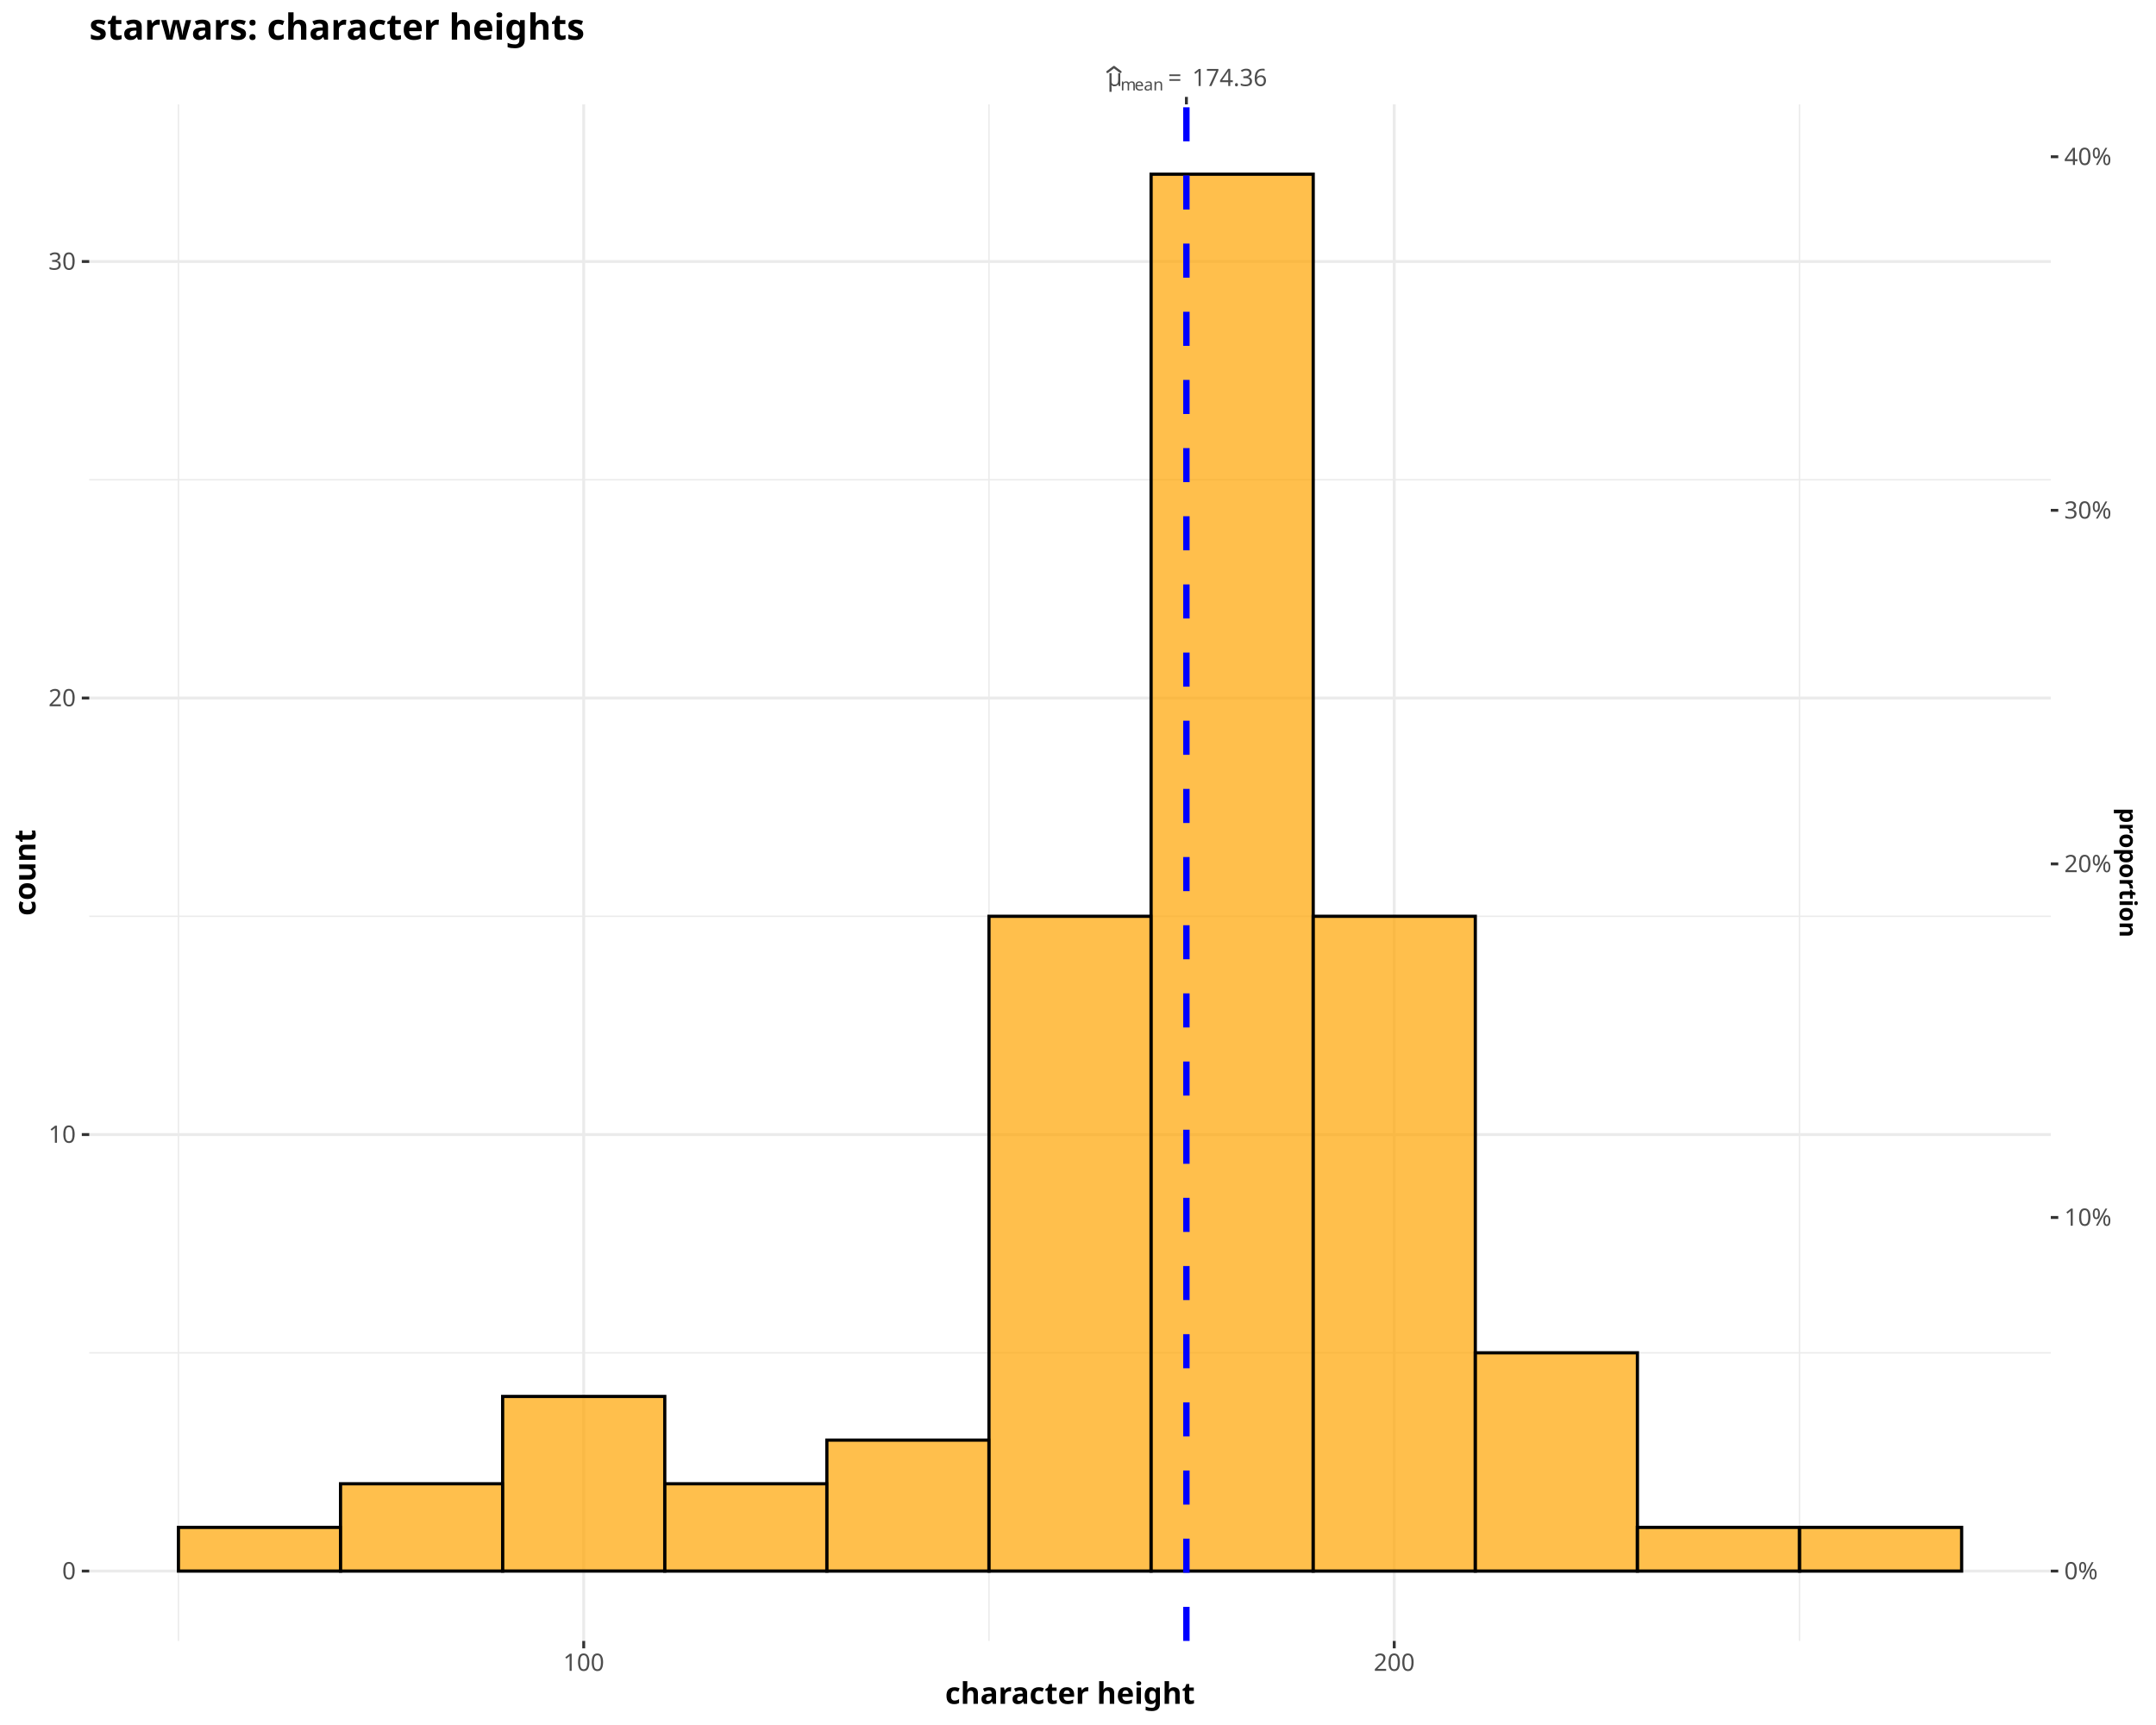
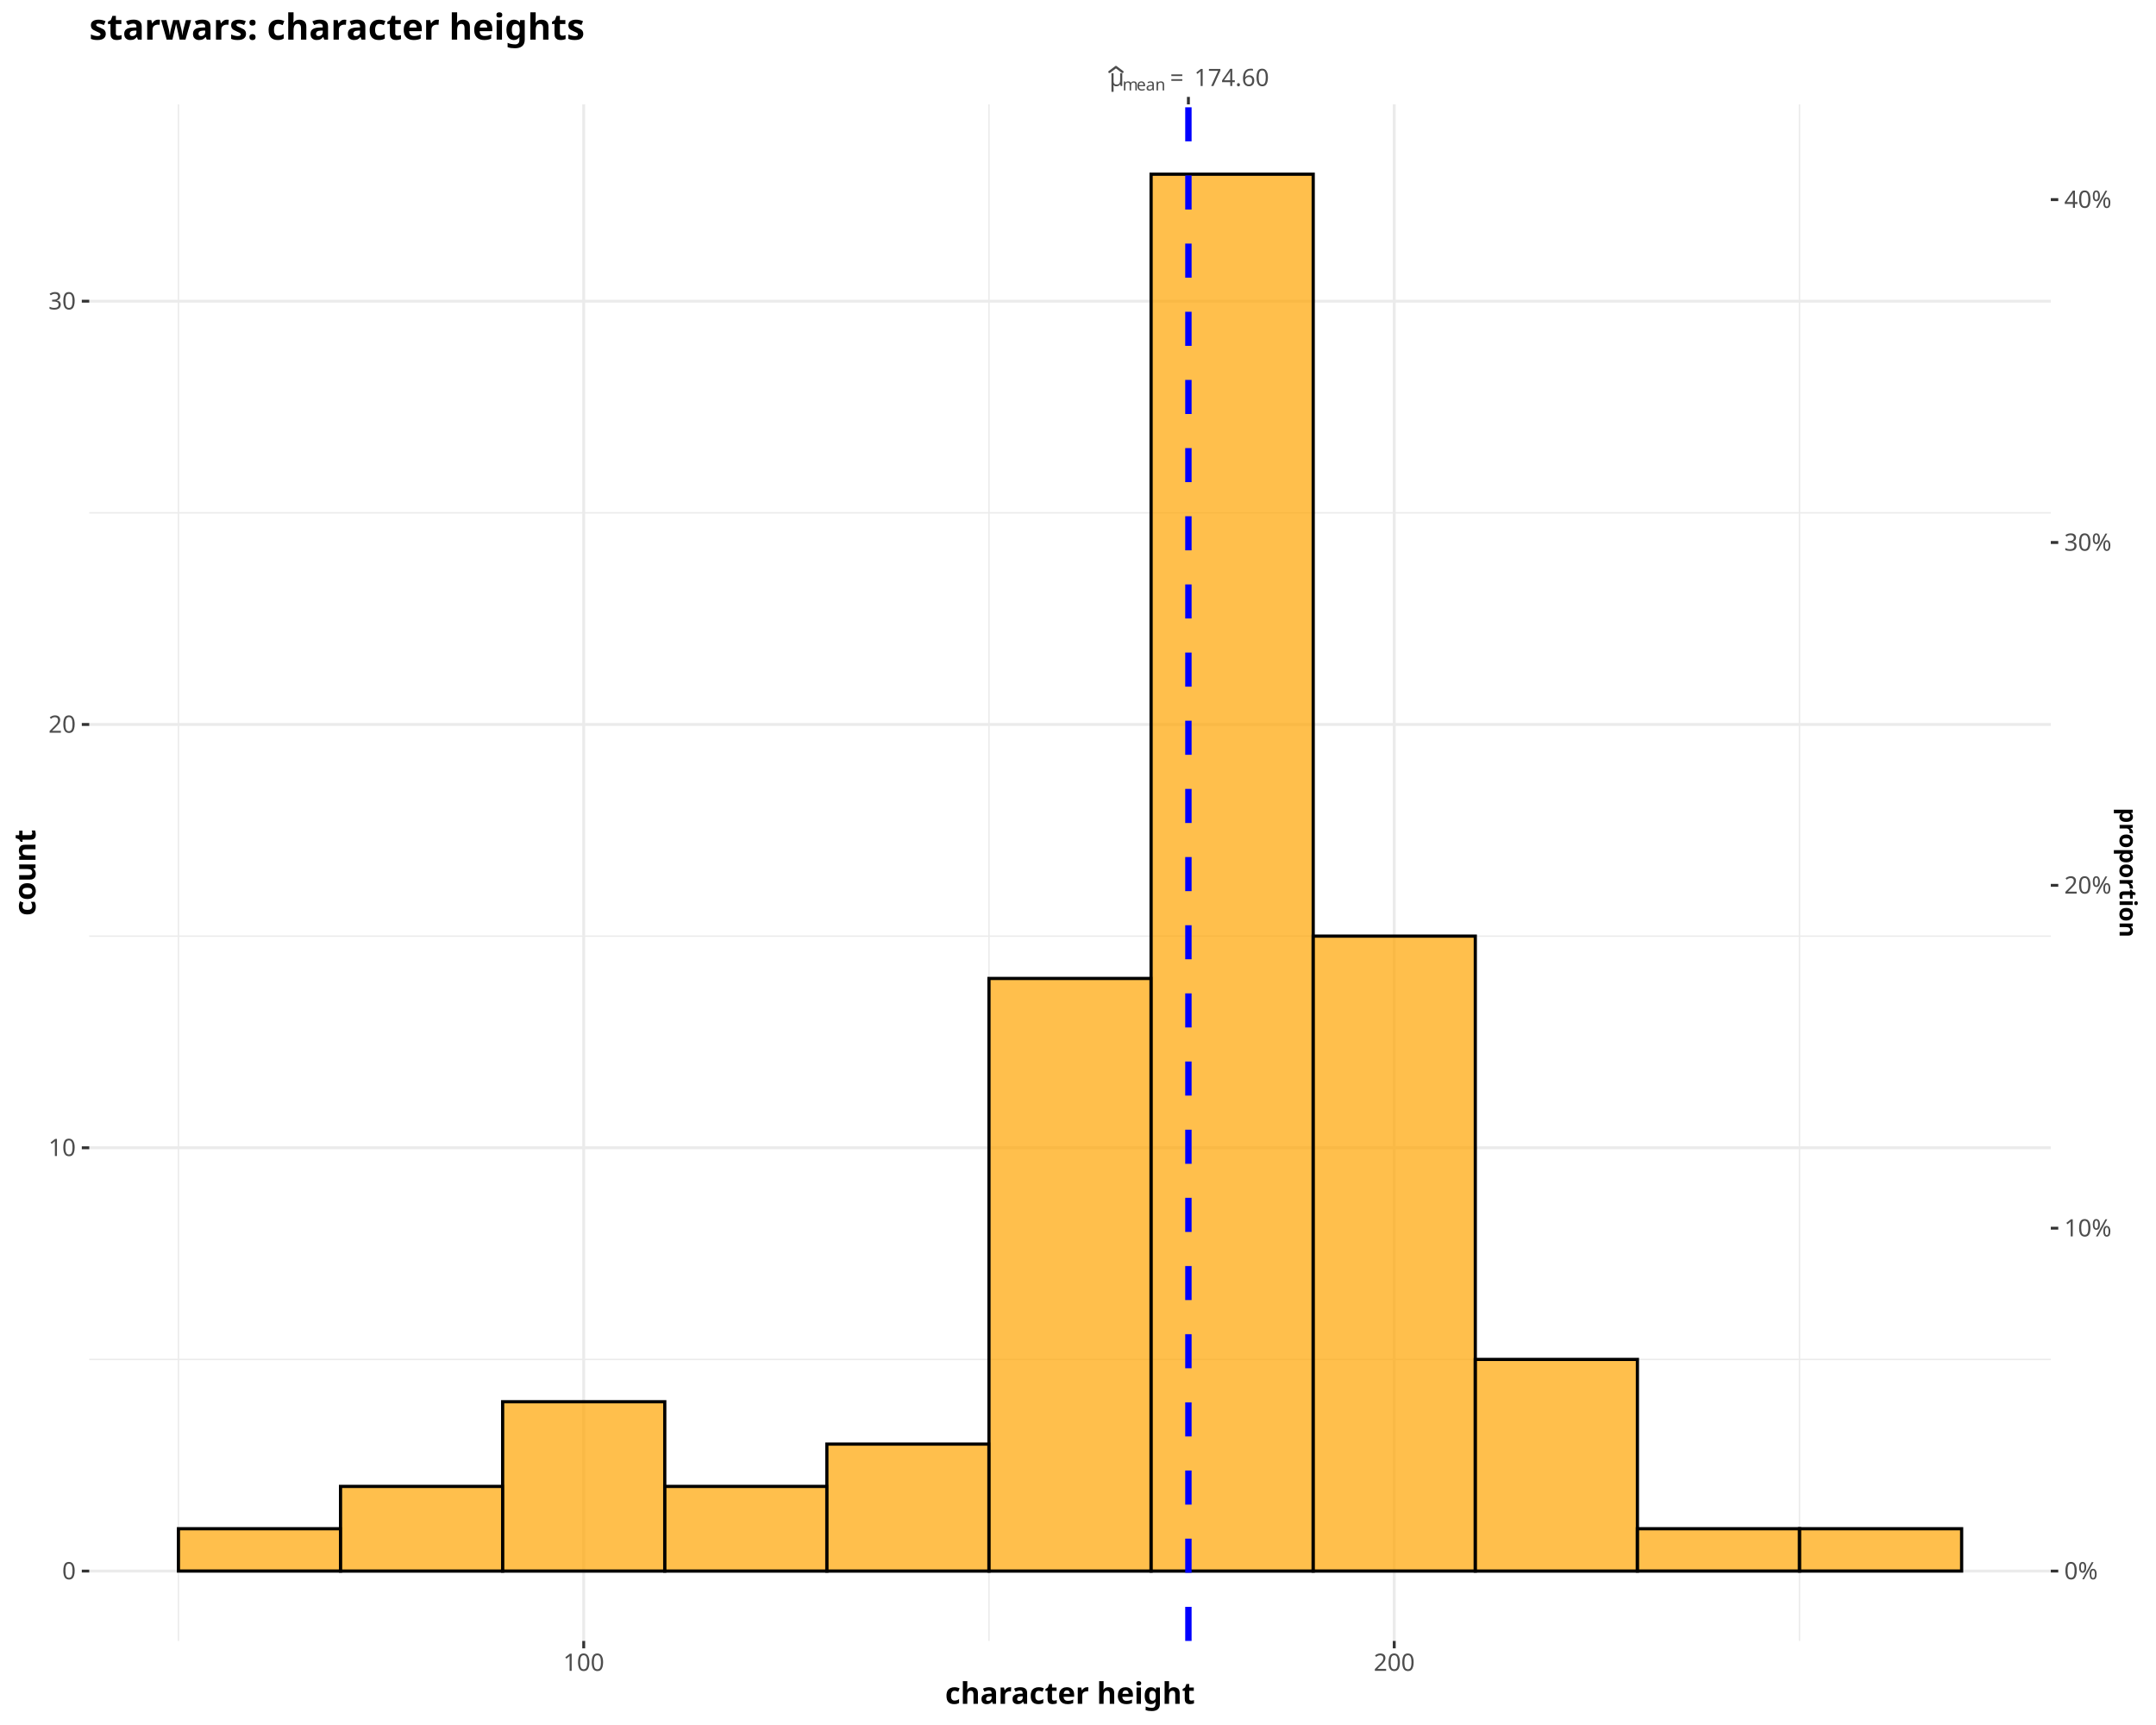
<svg xmlns="http://www.w3.org/2000/svg" class="svglite" data-engine-version="2.0" width="720.00pt" height="576.00pt" viewBox="0 0 720.00 576.00">
  <defs>
    <style type="text/css">
    .svglite line, .svglite polyline, .svglite polygon, .svglite path, .svglite rect, .svglite circle {
      fill: none;
      stroke: #000000;
      stroke-linecap: round;
      stroke-linejoin: round;
      stroke-miterlimit: 10.00;
    }
  </style>
  </defs>
  <rect width="100%" height="100%" style="stroke: none; fill: #FFFFFF;" />
  <defs>
    <clipPath id="cpMC4wMHw3MjAuMDB8MC4wMHw1NzYuMDA=">
      <rect x="0.00" y="0.00" width="720.00" height="576.00" />
    </clipPath>
  </defs>
  <g clip-path="url(#cpMC4wMHw3MjAuMDB8MC4wMHw1NzYuMDA=)">
    <rect x="0" y="0.00" width="720.00" height="576.00" style="stroke-width: 0.97; stroke: #FFFFFF; fill: #FFFFFF;" />
  </g>
  <defs>
    <clipPath id="cpMjkuODF8Njg0Ljg3fDM0Ljg1fDU0Ny45Mg==">
      <rect x="29.81" y="34.85" width="655.05" height="513.07" />
    </clipPath>
  </defs>
  <g clip-path="url(#cpMjkuODF8Njg0Ljg3fDM0Ljg1fDU0Ny45Mg==)">
    <rect x="29.81" y="34.85" width="655.05" height="513.07" style="stroke-width: 0.97; stroke: none; fill: #FFFFFF;" />
-     <polyline points="29.81,451.72 684.87,451.72 " style="stroke-width: 0.48; stroke: #EBEBEB; stroke-linecap: butt;" />
-     <polyline points="29.81,305.96 684.87,305.96 " style="stroke-width: 0.48; stroke: #EBEBEB; stroke-linecap: butt;" />
-     <polyline points="29.81,160.20 684.87,160.20 " style="stroke-width: 0.48; stroke: #EBEBEB; stroke-linecap: butt;" />
+     <polyline points="29.81,453.93 684.87,453.93 " style="stroke-width: 0.48; stroke: #EBEBEB; stroke-linecap: butt;" />
+     <polyline points="29.81,312.58 684.87,312.58 " style="stroke-width: 0.48; stroke: #EBEBEB; stroke-linecap: butt;" />
+     <polyline points="29.81,171.24 684.87,171.24 " style="stroke-width: 0.48; stroke: #EBEBEB; stroke-linecap: butt;" />
    <polyline points="59.59,547.92 59.59,34.85 " style="stroke-width: 0.48; stroke: #EBEBEB; stroke-linecap: butt;" />
    <polyline points="330.27,547.92 330.27,34.85 " style="stroke-width: 0.48; stroke: #EBEBEB; stroke-linecap: butt;" />
    <polyline points="600.95,547.92 600.95,34.85 " style="stroke-width: 0.48; stroke: #EBEBEB; stroke-linecap: butt;" />
    <polyline points="29.81,524.60 684.87,524.60 " style="stroke-width: 0.97; stroke: #EBEBEB; stroke-linecap: butt;" />
-     <polyline points="29.81,378.84 684.87,378.84 " style="stroke-width: 0.97; stroke: #EBEBEB; stroke-linecap: butt;" />
-     <polyline points="29.81,233.08 684.87,233.08 " style="stroke-width: 0.97; stroke: #EBEBEB; stroke-linecap: butt;" />
-     <polyline points="29.81,87.32 684.87,87.32 " style="stroke-width: 0.97; stroke: #EBEBEB; stroke-linecap: butt;" />
+     <polyline points="29.81,383.26 684.87,383.26 " style="stroke-width: 0.97; stroke: #EBEBEB; stroke-linecap: butt;" />
+     <polyline points="29.81,241.91 684.87,241.91 " style="stroke-width: 0.97; stroke: #EBEBEB; stroke-linecap: butt;" />
+     <polyline points="29.81,100.57 684.87,100.57 " style="stroke-width: 0.97; stroke: #EBEBEB; stroke-linecap: butt;" />
    <polyline points="194.93,547.92 194.93,34.85 " style="stroke-width: 0.97; stroke: #EBEBEB; stroke-linecap: butt;" />
    <polyline points="465.61,547.92 465.61,34.85 " style="stroke-width: 0.97; stroke: #EBEBEB; stroke-linecap: butt;" />
-     <rect x="59.59" y="510.02" width="54.14" height="14.58" style="stroke-width: 1.07; stroke-linecap: butt; stroke-linejoin: miter; fill: #FFA500; fill-opacity: 0.70;" />
-     <rect x="113.72" y="495.45" width="54.14" height="29.15" style="stroke-width: 1.07; stroke-linecap: butt; stroke-linejoin: miter; fill: #FFA500; fill-opacity: 0.70;" />
-     <rect x="167.86" y="466.29" width="54.14" height="58.30" style="stroke-width: 1.07; stroke-linecap: butt; stroke-linejoin: miter; fill: #FFA500; fill-opacity: 0.70;" />
-     <rect x="222.00" y="495.45" width="54.14" height="29.15" style="stroke-width: 1.07; stroke-linecap: butt; stroke-linejoin: miter; fill: #FFA500; fill-opacity: 0.70;" />
-     <rect x="276.13" y="480.87" width="54.14" height="43.73" style="stroke-width: 1.07; stroke-linecap: butt; stroke-linejoin: miter; fill: #FFA500; fill-opacity: 0.70;" />
-     <rect x="330.27" y="305.96" width="54.14" height="218.64" style="stroke-width: 1.07; stroke-linecap: butt; stroke-linejoin: miter; fill: #FFA500; fill-opacity: 0.70;" />
+     <rect x="59.59" y="510.46" width="54.14" height="14.13" style="stroke-width: 1.07; stroke-linecap: butt; stroke-linejoin: miter; fill: #FFA500; fill-opacity: 0.70;" />
+     <rect x="113.72" y="496.33" width="54.14" height="28.27" style="stroke-width: 1.07; stroke-linecap: butt; stroke-linejoin: miter; fill: #FFA500; fill-opacity: 0.70;" />
+     <rect x="167.86" y="468.06" width="54.14" height="56.54" style="stroke-width: 1.07; stroke-linecap: butt; stroke-linejoin: miter; fill: #FFA500; fill-opacity: 0.70;" />
+     <rect x="222.00" y="496.33" width="54.14" height="28.27" style="stroke-width: 1.07; stroke-linecap: butt; stroke-linejoin: miter; fill: #FFA500; fill-opacity: 0.70;" />
+     <rect x="276.13" y="482.20" width="54.14" height="42.40" style="stroke-width: 1.07; stroke-linecap: butt; stroke-linejoin: miter; fill: #FFA500; fill-opacity: 0.70;" />
+     <rect x="330.27" y="326.72" width="54.14" height="197.88" style="stroke-width: 1.07; stroke-linecap: butt; stroke-linejoin: miter; fill: #FFA500; fill-opacity: 0.70;" />
    <rect x="384.41" y="58.17" width="54.14" height="466.43" style="stroke-width: 1.07; stroke-linecap: butt; stroke-linejoin: miter; fill: #FFA500; fill-opacity: 0.70;" />
-     <rect x="438.54" y="305.96" width="54.14" height="218.64" style="stroke-width: 1.07; stroke-linecap: butt; stroke-linejoin: miter; fill: #FFA500; fill-opacity: 0.70;" />
-     <rect x="492.68" y="451.72" width="54.14" height="72.88" style="stroke-width: 1.07; stroke-linecap: butt; stroke-linejoin: miter; fill: #FFA500; fill-opacity: 0.70;" />
-     <rect x="546.82" y="510.02" width="54.14" height="14.58" style="stroke-width: 1.07; stroke-linecap: butt; stroke-linejoin: miter; fill: #FFA500; fill-opacity: 0.70;" />
-     <rect x="600.95" y="510.02" width="54.14" height="14.58" style="stroke-width: 1.07; stroke-linecap: butt; stroke-linejoin: miter; fill: #FFA500; fill-opacity: 0.70;" />
-     <line x1="396.20" y1="547.92" x2="396.20" y2="34.85" style="stroke-width: 2.13; stroke: #0000FF; stroke-dasharray: 11.38,11.38; stroke-linecap: butt;" />
+     <rect x="438.54" y="312.58" width="54.14" height="212.01" style="stroke-width: 1.07; stroke-linecap: butt; stroke-linejoin: miter; fill: #FFA500; fill-opacity: 0.70;" />
+     <rect x="492.68" y="453.93" width="54.14" height="70.67" style="stroke-width: 1.07; stroke-linecap: butt; stroke-linejoin: miter; fill: #FFA500; fill-opacity: 0.70;" />
+     <rect x="546.82" y="510.46" width="54.14" height="14.13" style="stroke-width: 1.07; stroke-linecap: butt; stroke-linejoin: miter; fill: #FFA500; fill-opacity: 0.70;" />
+     <rect x="600.95" y="510.46" width="54.14" height="14.13" style="stroke-width: 1.07; stroke-linecap: butt; stroke-linejoin: miter; fill: #FFA500; fill-opacity: 0.70;" />
+     <line x1="396.87" y1="547.92" x2="396.87" y2="34.85" style="stroke-width: 2.13; stroke: #0000FF; stroke-dasharray: 11.38,11.38; stroke-linecap: butt;" />
  </g>
  <g clip-path="url(#cpMC4wMHw3MjAuMDB8MC4wMHw1NzYuMDA=)">
-     <text x="369.82" y="28.73" style="font-size: 8.00px; fill: #4D4D4D; font-family: sans;" textLength="4.37px" lengthAdjust="spacingAndGlyphs">μ</text>
-     <polyline points="369.82,24.02 372.01,22.37 374.19,24.02 " style="stroke-width: 0.75; stroke: #4D4D4D;" />
-     <text x="374.19" y="30.21" style="font-size: 5.60px; fill: #4D4D4D; font-family: sans;" textLength="4.67px" lengthAdjust="spacingAndGlyphs">m</text>
-     <text x="378.86" y="30.21" style="font-size: 5.60px; fill: #4D4D4D; font-family: sans;" textLength="3.11px" lengthAdjust="spacingAndGlyphs">e</text>
-     <text x="381.97" y="30.21" style="font-size: 5.60px; fill: #4D4D4D; font-family: sans;" textLength="3.11px" lengthAdjust="spacingAndGlyphs">a</text>
-     <text x="385.09" y="30.21" style="font-size: 5.60px; fill: #4D4D4D; font-family: sans;" textLength="3.11px" lengthAdjust="spacingAndGlyphs">n</text>
-     <text x="390.05" y="28.73" style="font-size: 8.00px; fill: #4D4D4D; font-family: sans;" textLength="6.21px" lengthAdjust="spacingAndGlyphs">=</text>
-     <text x="398.12" y="28.73" style="font-size: 8.00px; fill: #4D4D4D; font-family: sans;" textLength="24.47px" lengthAdjust="spacingAndGlyphs">174.36</text>
-     <polyline points="396.20,34.85 396.20,32.36 " style="stroke-width: 0.97; stroke: #333333; stroke-linecap: butt;" />
+     <text x="370.49" y="28.73" style="font-size: 8.00px; fill: #4D4D4D; font-family: sans;" textLength="4.37px" lengthAdjust="spacingAndGlyphs">μ</text>
+     <polyline points="370.49,24.02 372.67,22.37 374.86,24.02 " style="stroke-width: 0.75; stroke: #4D4D4D;" />
+     <text x="374.86" y="30.21" style="font-size: 5.60px; fill: #4D4D4D; font-family: sans;" textLength="4.67px" lengthAdjust="spacingAndGlyphs">m</text>
+     <text x="379.53" y="30.21" style="font-size: 5.60px; fill: #4D4D4D; font-family: sans;" textLength="3.11px" lengthAdjust="spacingAndGlyphs">e</text>
+     <text x="382.64" y="30.21" style="font-size: 5.60px; fill: #4D4D4D; font-family: sans;" textLength="3.11px" lengthAdjust="spacingAndGlyphs">a</text>
+     <text x="385.76" y="30.21" style="font-size: 5.60px; fill: #4D4D4D; font-family: sans;" textLength="3.11px" lengthAdjust="spacingAndGlyphs">n</text>
+     <text x="390.72" y="28.73" style="font-size: 8.00px; fill: #4D4D4D; font-family: sans;" textLength="6.21px" lengthAdjust="spacingAndGlyphs">=</text>
+     <text x="398.79" y="28.73" style="font-size: 8.00px; fill: #4D4D4D; font-family: sans;" textLength="24.47px" lengthAdjust="spacingAndGlyphs">174.60</text>
+     <polyline points="396.87,34.85 396.87,32.36 " style="stroke-width: 0.97; stroke: #333333; stroke-linecap: butt;" />
    <text x="25.33" y="527.35" text-anchor="end" style="font-size: 8.00px; fill: #4D4D4D; font-family: sans;" textLength="4.45px" lengthAdjust="spacingAndGlyphs">0</text>
-     <text x="25.33" y="381.59" text-anchor="end" style="font-size: 8.00px; fill: #4D4D4D; font-family: sans;" textLength="8.90px" lengthAdjust="spacingAndGlyphs">10</text>
-     <text x="25.33" y="235.83" text-anchor="end" style="font-size: 8.00px; fill: #4D4D4D; font-family: sans;" textLength="8.90px" lengthAdjust="spacingAndGlyphs">20</text>
-     <text x="25.33" y="90.07" text-anchor="end" style="font-size: 8.00px; fill: #4D4D4D; font-family: sans;" textLength="8.90px" lengthAdjust="spacingAndGlyphs">30</text>
+     <text x="25.33" y="386.01" text-anchor="end" style="font-size: 8.00px; fill: #4D4D4D; font-family: sans;" textLength="8.90px" lengthAdjust="spacingAndGlyphs">10</text>
+     <text x="25.33" y="244.67" text-anchor="end" style="font-size: 8.00px; fill: #4D4D4D; font-family: sans;" textLength="8.90px" lengthAdjust="spacingAndGlyphs">20</text>
+     <text x="25.33" y="103.32" text-anchor="end" style="font-size: 8.00px; fill: #4D4D4D; font-family: sans;" textLength="8.90px" lengthAdjust="spacingAndGlyphs">30</text>
    <polyline points="27.32,524.60 29.81,524.60 " style="stroke-width: 0.97; stroke: #333333; stroke-linecap: butt;" />
-     <polyline points="27.32,378.84 29.81,378.84 " style="stroke-width: 0.97; stroke: #333333; stroke-linecap: butt;" />
-     <polyline points="27.32,233.08 29.81,233.08 " style="stroke-width: 0.97; stroke: #333333; stroke-linecap: butt;" />
-     <polyline points="27.32,87.32 29.81,87.32 " style="stroke-width: 0.97; stroke: #333333; stroke-linecap: butt;" />
+     <polyline points="27.32,383.26 29.81,383.26 " style="stroke-width: 0.97; stroke: #333333; stroke-linecap: butt;" />
+     <polyline points="27.32,241.91 29.81,241.91 " style="stroke-width: 0.97; stroke: #333333; stroke-linecap: butt;" />
+     <polyline points="27.32,100.57 29.81,100.57 " style="stroke-width: 0.97; stroke: #333333; stroke-linecap: butt;" />
    <polyline points="684.87,524.60 687.36,524.60 " style="stroke-width: 0.97; stroke: #333333; stroke-linecap: butt;" />
-     <polyline points="684.87,406.53 687.36,406.53 " style="stroke-width: 0.97; stroke: #333333; stroke-linecap: butt;" />
-     <polyline points="684.87,288.47 687.36,288.47 " style="stroke-width: 0.97; stroke: #333333; stroke-linecap: butt;" />
-     <polyline points="684.87,170.40 687.36,170.40 " style="stroke-width: 0.97; stroke: #333333; stroke-linecap: butt;" />
-     <polyline points="684.87,52.34 687.36,52.34 " style="stroke-width: 0.97; stroke: #333333; stroke-linecap: butt;" />
+     <polyline points="684.87,410.11 687.36,410.11 " style="stroke-width: 0.97; stroke: #333333; stroke-linecap: butt;" />
+     <polyline points="684.87,295.62 687.36,295.62 " style="stroke-width: 0.97; stroke: #333333; stroke-linecap: butt;" />
+     <polyline points="684.87,181.14 687.36,181.14 " style="stroke-width: 0.97; stroke: #333333; stroke-linecap: butt;" />
+     <polyline points="684.87,66.65 687.36,66.65 " style="stroke-width: 0.97; stroke: #333333; stroke-linecap: butt;" />
    <text x="689.35" y="527.35" style="font-size: 8.00px; fill: #4D4D4D; font-family: sans;" textLength="11.56px" lengthAdjust="spacingAndGlyphs">0%</text>
-     <text x="689.35" y="409.29" style="font-size: 8.00px; fill: #4D4D4D; font-family: sans;" textLength="16.01px" lengthAdjust="spacingAndGlyphs">10%</text>
-     <text x="689.35" y="291.22" style="font-size: 8.00px; fill: #4D4D4D; font-family: sans;" textLength="16.01px" lengthAdjust="spacingAndGlyphs">20%</text>
-     <text x="689.35" y="173.16" style="font-size: 8.00px; fill: #4D4D4D; font-family: sans;" textLength="16.01px" lengthAdjust="spacingAndGlyphs">30%</text>
-     <text x="689.35" y="55.09" style="font-size: 8.00px; fill: #4D4D4D; font-family: sans;" textLength="16.01px" lengthAdjust="spacingAndGlyphs">40%</text>
+     <text x="689.35" y="412.86" style="font-size: 8.00px; fill: #4D4D4D; font-family: sans;" textLength="16.01px" lengthAdjust="spacingAndGlyphs">10%</text>
+     <text x="689.35" y="298.38" style="font-size: 8.00px; fill: #4D4D4D; font-family: sans;" textLength="16.01px" lengthAdjust="spacingAndGlyphs">20%</text>
+     <text x="689.35" y="183.89" style="font-size: 8.00px; fill: #4D4D4D; font-family: sans;" textLength="16.01px" lengthAdjust="spacingAndGlyphs">30%</text>
+     <text x="689.35" y="69.40" style="font-size: 8.00px; fill: #4D4D4D; font-family: sans;" textLength="16.01px" lengthAdjust="spacingAndGlyphs">40%</text>
    <polyline points="194.93,550.41 194.93,547.92 " style="stroke-width: 0.97; stroke: #333333; stroke-linecap: butt;" />
    <polyline points="465.61,550.41 465.61,547.92 " style="stroke-width: 0.97; stroke: #333333; stroke-linecap: butt;" />
    <text x="194.93" y="557.91" text-anchor="middle" style="font-size: 8.00px; fill: #4D4D4D; font-family: sans;" textLength="13.35px" lengthAdjust="spacingAndGlyphs">100</text>
    <text x="465.61" y="557.91" text-anchor="middle" style="font-size: 8.00px; fill: #4D4D4D; font-family: sans;" textLength="13.35px" lengthAdjust="spacingAndGlyphs">200</text>
    <text x="357.34" y="568.94" text-anchor="middle" style="font-size: 10.00px; font-weight: bold; font-family: sans;" textLength="71.72px" lengthAdjust="spacingAndGlyphs">character height</text>
    <text transform="translate(11.86,291.38) rotate(-90)" text-anchor="middle" style="font-size: 10.00px; font-weight: bold; font-family: sans;" textLength="24.47px" lengthAdjust="spacingAndGlyphs">count</text>
    <text transform="translate(707.85,291.38) rotate(90)" text-anchor="middle" style="font-size: 8.00px; font-weight: bold; font-family: sans;" textLength="36.02px" lengthAdjust="spacingAndGlyphs">proportion</text>
    <text x="29.81" y="13.24" style="font-size: 12.00px; font-weight: bold; font-family: sans;" textLength="144.09px" lengthAdjust="spacingAndGlyphs">starwars: character heights</text>
  </g>
</svg>
